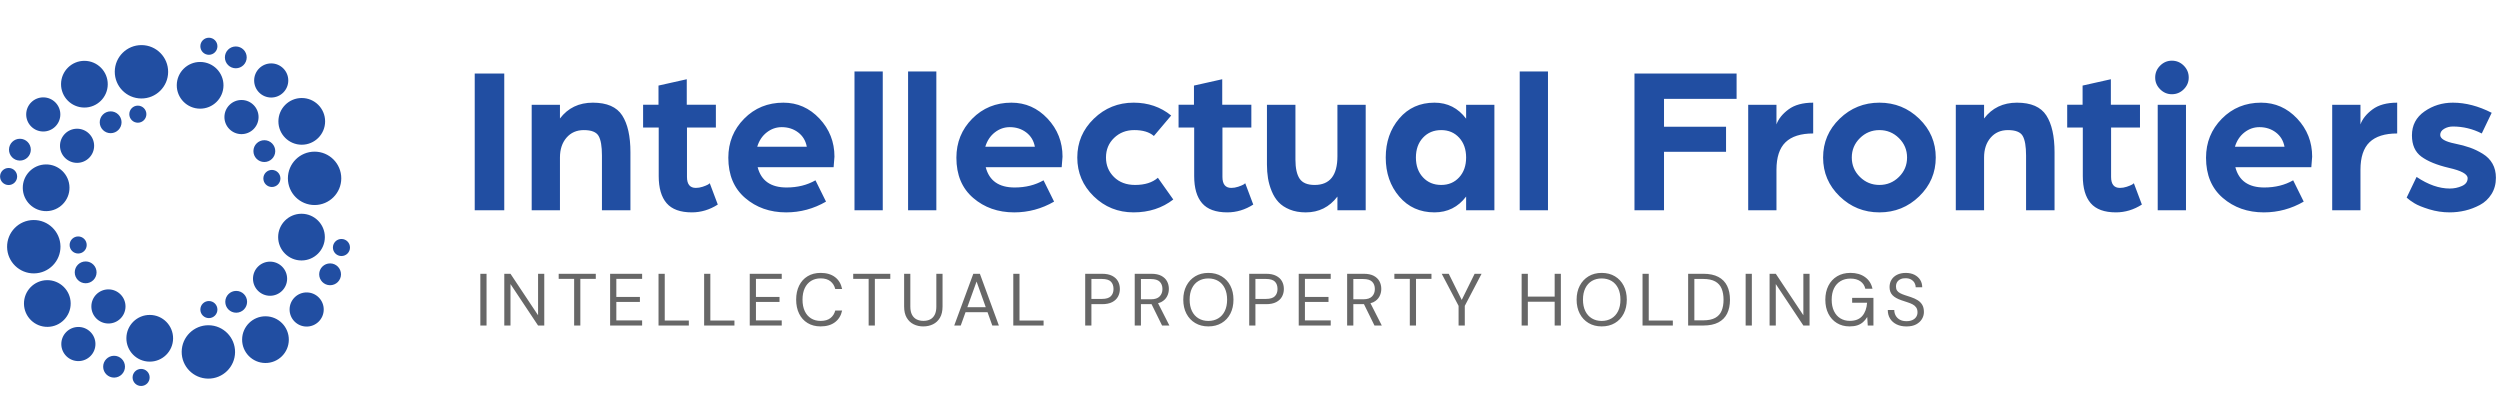
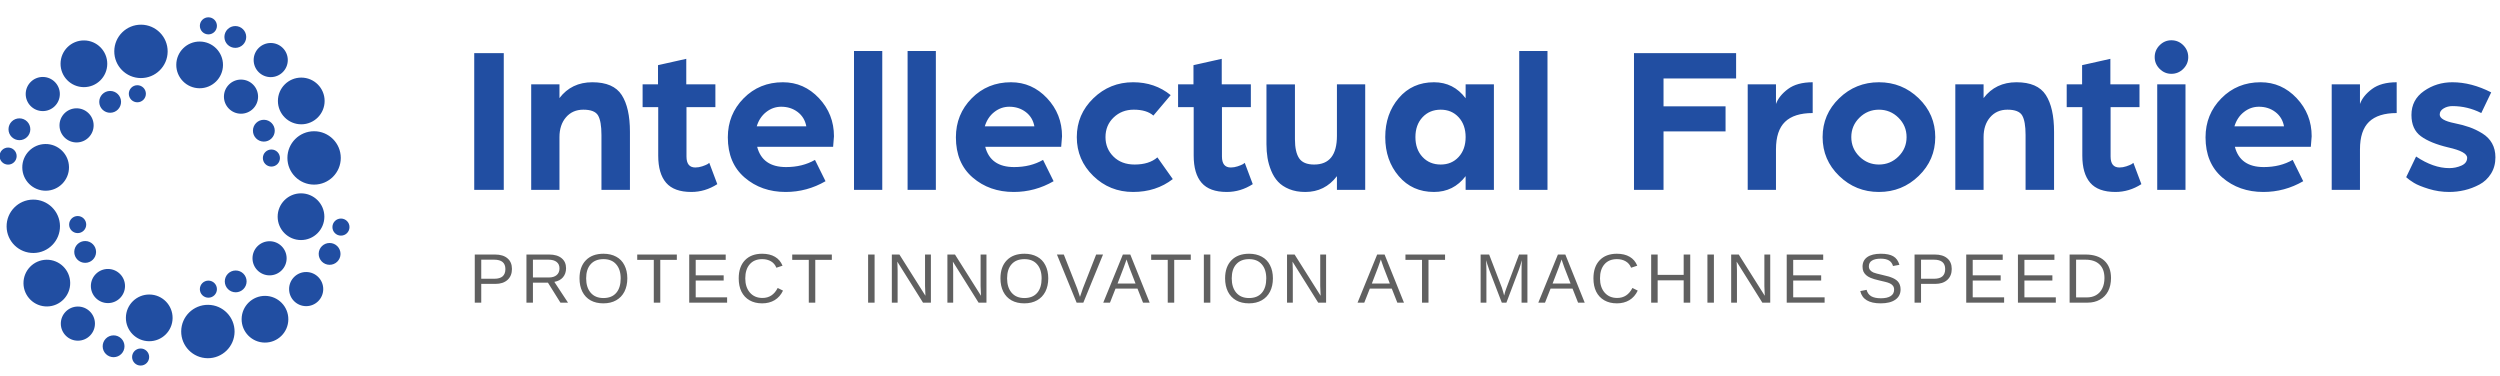
- <svg xmlns="http://www.w3.org/2000/svg" xmlns:ns1="https://boxy-svg.com" viewBox="0 205.217 500 82.34" width="500px" height="82.34px">
-   <defs>
-     <ns1:export>
-       <ns1:file format="svg" excluded="true" />
-       <ns1:file format="svg" path="Untitled 2.svg" />
-     </ns1:export>
-   </defs>
-   <g id="IF_Logo" transform="matrix(1.231811, 0, 0, 1.231811, -164.2792, -107.3658)" style="">
-     <path id="tagline" fill="#676767" d="M 211.353 306.611 L 212.361 306.611 L 212.361 298.211 L 211.353 298.211 L 211.353 306.611 Z M 220.725 304.943 L 216.249 298.211 L 215.241 298.211 L 215.241 306.611 L 216.249 306.611 L 216.249 299.879 L 220.725 306.611 L 221.733 306.611 L 221.733 298.211 L 220.725 298.211 L 220.725 304.943 Z M 224.074 299.039 L 226.582 299.039 L 226.582 306.611 L 227.59 306.611 L 227.59 299.039 L 230.098 299.039 L 230.098 298.211 L 224.074 298.211 L 224.074 299.039 Z M 232.425 306.611 L 237.621 306.611 L 237.621 305.783 L 233.433 305.783 L 233.433 302.783 L 237.261 302.783 L 237.261 301.967 L 233.433 301.967 L 233.433 299.039 L 237.621 299.039 L 237.621 298.211 L 232.425 298.211 L 232.425 306.611 Z M 241.293 298.211 L 240.285 298.211 L 240.285 306.611 L 245.205 306.611 L 245.205 305.806 L 241.293 305.806 L 241.293 298.211 Z M 248.697 298.211 L 247.689 298.211 L 247.689 306.611 L 252.609 306.611 L 252.609 305.806 L 248.697 305.806 L 248.697 298.211 Z M 255.094 306.611 L 260.289 306.611 L 260.289 305.783 L 256.101 305.783 L 256.101 302.783 L 259.929 302.783 L 259.929 301.967 L 256.101 301.967 L 256.101 299.039 L 260.289 299.039 L 260.289 298.211 L 255.094 298.211 L 255.094 306.611 Z M 265.047 299.369 C 265.492 299.094 266.01 298.955 266.602 298.955 C 267.274 298.955 267.805 299.113 268.198 299.43 C 268.591 299.747 268.85 300.164 268.977 300.684 L 270.094 300.684 C 269.926 299.852 269.541 299.207 268.942 298.752 C 268.342 298.295 267.561 298.067 266.602 298.067 C 265.786 298.067 265.079 298.25 264.483 298.613 C 263.887 298.977 263.43 299.485 263.11 300.136 C 262.79 300.788 262.63 301.546 262.63 302.41 C 262.63 303.274 262.79 304.032 263.11 304.684 C 263.43 305.336 263.887 305.844 264.483 306.207 C 265.079 306.571 265.786 306.754 266.602 306.754 C 267.561 306.754 268.342 306.525 268.942 306.069 C 269.542 305.613 269.926 304.981 270.094 304.173 L 268.977 304.173 C 268.85 304.685 268.59 305.095 268.198 305.402 C 267.806 305.709 267.274 305.864 266.602 305.864 C 266.01 305.864 265.493 305.726 265.047 305.45 C 264.604 305.175 264.262 304.778 264.022 304.262 C 263.782 303.746 263.663 303.127 263.663 302.408 C 263.663 301.689 263.782 301.07 264.022 300.554 C 264.262 300.041 264.603 299.645 265.047 299.369 Z M 271.892 299.039 L 274.4 299.039 L 274.4 306.611 L 275.408 306.611 L 275.408 299.039 L 277.916 299.039 L 277.916 298.211 L 271.893 298.211 L 271.893 299.039 L 271.892 299.039 Z M 285.392 303.527 C 285.392 304.071 285.304 304.515 285.128 304.859 C 284.952 305.203 284.708 305.455 284.396 305.615 C 284.085 305.775 283.716 305.855 283.292 305.855 C 282.876 305.855 282.509 305.775 282.188 305.615 C 281.867 305.455 281.618 305.203 281.438 304.859 C 281.258 304.515 281.168 304.071 281.168 303.527 L 281.168 298.211 L 280.16 298.211 L 280.16 303.516 C 280.16 304.26 280.299 304.87 280.58 305.346 C 280.859 305.822 281.232 306.176 281.701 306.408 C 282.17 306.64 282.691 306.757 283.267 306.757 C 283.851 306.757 284.378 306.64 284.851 306.408 C 285.322 306.177 285.699 305.822 285.978 305.346 C 286.259 304.869 286.398 304.26 286.398 303.516 L 286.398 298.211 L 285.39 298.211 L 285.39 303.527 L 285.392 303.527 Z M 291.392 298.211 L 288.296 306.611 L 289.353 306.611 L 290.13 304.451 L 293.703 304.451 L 294.476 306.611 L 295.544 306.611 L 292.46 298.211 L 291.392 298.211 Z M 290.424 303.634 L 291.922 299.47 L 293.412 303.634 L 290.424 303.634 Z M 298.892 298.211 L 297.884 298.211 L 297.884 306.611 L 302.804 306.611 L 302.804 305.806 L 298.892 305.806 L 298.892 298.211 Z M 313.935 298.541 C 313.505 298.321 312.964 298.211 312.308 298.211 L 309.56 298.211 L 309.56 306.611 L 310.568 306.611 L 310.568 303.143 L 312.308 303.143 C 312.972 303.143 313.515 303.033 313.941 302.813 C 314.365 302.593 314.677 302.296 314.882 301.925 C 315.085 301.552 315.189 301.138 315.189 300.683 C 315.189 300.21 315.085 299.79 314.882 299.423 C 314.678 299.055 314.363 298.761 313.935 298.541 Z M 313.724 301.853 C 313.437 302.145 312.956 302.291 312.285 302.291 L 310.568 302.291 L 310.568 299.051 L 312.285 299.051 C 312.957 299.051 313.437 299.194 313.724 299.478 C 314.011 299.762 314.156 300.165 314.156 300.684 C 314.156 301.172 314.012 301.561 313.724 301.853 Z M 321.896 302.806 C 322.32 302.583 322.634 302.283 322.837 301.907 C 323.042 301.531 323.144 301.119 323.144 300.672 C 323.144 300.207 323.044 299.791 322.843 299.424 C 322.644 299.056 322.335 298.762 321.919 298.541 C 321.503 298.321 320.968 298.211 320.312 298.211 L 317.601 298.211 L 317.601 306.611 L 318.609 306.611 L 318.609 303.143 L 320.265 303.143 C 320.289 303.143 320.307 303.137 320.331 303.137 L 322.041 306.611 L 323.229 306.611 L 321.386 302.984 C 321.564 302.933 321.747 302.885 321.896 302.806 Z M 320.24 302.351 L 318.609 302.351 L 318.609 299.063 L 320.228 299.063 C 320.892 299.063 321.371 299.209 321.662 299.501 C 321.955 299.792 322.101 300.187 322.101 300.683 C 322.101 301.171 321.951 301.571 321.65 301.882 C 321.351 302.195 320.881 302.351 320.24 302.351 Z M 331.707 298.619 C 331.094 298.252 330.377 298.067 329.553 298.067 C 328.744 298.067 328.035 298.252 327.422 298.619 C 326.811 298.987 326.334 299.498 325.994 300.149 C 325.654 300.8 325.484 301.554 325.484 302.411 C 325.484 303.275 325.654 304.033 325.994 304.685 C 326.334 305.337 326.81 305.845 327.422 306.208 C 328.035 306.572 328.744 306.755 329.553 306.755 C 330.377 306.755 331.094 306.572 331.707 306.208 C 332.318 305.845 332.793 305.337 333.129 304.685 C 333.465 304.033 333.633 303.275 333.633 302.411 C 333.633 301.555 333.465 300.801 333.129 300.149 C 332.793 299.497 332.318 298.987 331.707 298.619 Z M 332.222 304.265 C 331.97 304.781 331.615 305.177 331.154 305.453 C 330.695 305.729 330.16 305.867 329.552 305.867 C 328.952 305.867 328.421 305.729 327.962 305.453 C 327.501 305.178 327.146 304.781 326.894 304.265 C 326.642 303.749 326.517 303.13 326.517 302.411 C 326.517 301.692 326.642 301.073 326.894 300.557 C 327.146 300.041 327.501 299.648 327.962 299.375 C 328.421 299.104 328.952 298.967 329.552 298.967 C 330.159 298.967 330.695 299.104 331.154 299.375 C 331.615 299.647 331.97 300.041 332.222 300.557 C 332.474 301.074 332.601 301.692 332.601 302.411 C 332.601 303.13 332.474 303.75 332.222 304.265 Z M 340.562 298.541 C 340.134 298.321 339.591 298.211 338.937 298.211 L 336.189 298.211 L 336.189 306.611 L 337.197 306.611 L 337.197 303.143 L 338.937 303.143 C 339.599 303.143 340.144 303.033 340.568 302.813 C 340.992 302.593 341.306 302.296 341.509 301.925 C 341.714 301.552 341.816 301.138 341.816 300.683 C 341.816 300.21 341.714 299.79 341.509 299.423 C 341.306 299.055 340.99 298.761 340.562 298.541 Z M 340.353 301.853 C 340.064 302.145 339.583 302.291 338.912 302.291 L 337.197 302.291 L 337.197 299.051 L 338.912 299.051 C 339.584 299.051 340.064 299.194 340.353 299.478 C 340.64 299.762 340.785 300.165 340.785 300.684 C 340.785 301.172 340.64 301.561 340.353 301.853 Z M 344.228 306.611 L 349.423 306.611 L 349.423 305.783 L 345.235 305.783 L 345.235 302.783 L 349.063 302.783 L 349.063 301.967 L 345.235 301.967 L 345.235 299.039 L 349.423 299.039 L 349.423 298.211 L 344.228 298.211 L 344.228 306.611 Z M 356.385 302.806 C 356.809 302.583 357.121 302.283 357.326 301.907 C 357.529 301.531 357.633 301.119 357.633 300.672 C 357.633 300.207 357.531 299.791 357.332 299.424 C 357.133 299.056 356.824 298.762 356.408 298.541 C 355.992 298.321 355.455 298.211 354.801 298.211 L 352.088 298.211 L 352.088 306.611 L 353.096 306.611 L 353.096 303.143 L 354.752 303.143 C 354.776 303.143 354.794 303.137 354.818 303.137 L 356.527 306.611 L 357.716 306.611 L 355.873 302.984 C 356.053 302.932 356.235 302.885 356.385 302.806 Z M 354.728 302.351 L 353.095 302.351 L 353.095 299.063 L 354.716 299.063 C 355.38 299.063 355.857 299.209 356.15 299.501 C 356.441 299.792 356.588 300.187 356.588 300.683 C 356.588 301.171 356.438 301.571 356.139 301.882 C 355.838 302.195 355.367 302.351 354.728 302.351 Z M 359.756 299.039 L 362.264 299.039 L 362.264 306.611 L 363.272 306.611 L 363.272 299.039 L 365.78 299.039 L 365.78 298.211 L 359.757 298.211 L 359.757 299.039 L 359.756 299.039 Z M 370.693 302.456 L 368.588 298.211 L 367.447 298.211 L 370.183 303.42 L 370.183 306.611 L 371.191 306.611 L 371.191 303.42 L 373.916 298.211 L 372.787 298.211 L 370.693 302.456 Z M 385.783 301.92 L 381.428 301.92 L 381.428 298.211 L 380.42 298.211 L 380.42 306.611 L 381.428 306.611 L 381.428 302.748 L 385.783 302.748 L 385.783 306.611 L 386.791 306.611 L 386.791 298.211 L 385.783 298.211 L 385.783 301.92 Z M 395.568 298.619 C 394.957 298.252 394.238 298.067 393.414 298.067 C 392.607 298.067 391.896 298.252 391.285 298.619 C 390.674 298.987 390.197 299.498 389.857 300.149 C 389.517 300.8 389.347 301.554 389.347 302.411 C 389.347 303.275 389.517 304.033 389.857 304.685 C 390.197 305.337 390.673 305.845 391.285 306.208 C 391.896 306.572 392.607 306.755 393.414 306.755 C 394.238 306.755 394.957 306.572 395.568 306.208 C 396.181 305.845 396.654 305.337 396.99 304.685 C 397.326 304.033 397.494 303.275 397.494 302.411 C 397.494 301.555 397.326 300.801 396.99 300.149 C 396.654 299.497 396.181 298.987 395.568 298.619 Z M 396.086 304.265 C 395.832 304.781 395.477 305.177 395.018 305.453 C 394.557 305.729 394.024 305.867 393.414 305.867 C 392.814 305.867 392.285 305.729 391.824 305.453 C 391.365 305.178 391.01 304.781 390.758 304.265 C 390.506 303.749 390.379 303.13 390.379 302.411 C 390.379 301.692 390.506 301.073 390.758 300.557 C 391.01 300.041 391.365 299.648 391.824 299.375 C 392.285 299.104 392.814 298.967 393.414 298.967 C 394.023 298.967 394.557 299.104 395.018 299.375 C 395.477 299.647 395.832 300.041 396.086 300.557 C 396.338 301.074 396.463 301.692 396.463 302.411 C 396.463 303.13 396.338 303.75 396.086 304.265 Z M 401.058 298.211 L 400.05 298.211 L 400.05 306.611 L 404.97 306.611 L 404.97 305.806 L 401.058 305.806 L 401.058 298.211 Z M 412.363 298.72 C 411.722 298.38 410.912 298.21 409.927 298.21 L 407.454 298.21 L 407.454 306.611 L 409.927 306.611 C 410.911 306.611 411.722 306.443 412.363 306.107 C 413.004 305.771 413.476 305.291 413.785 304.668 C 414.094 304.043 414.248 303.299 414.248 302.436 C 414.248 301.555 414.094 300.801 413.785 300.174 C 413.476 299.545 413.004 299.061 412.363 298.72 Z M 412.89 304.216 C 412.683 304.716 412.337 305.101 411.853 305.368 C 411.369 305.637 410.718 305.77 409.902 305.77 L 408.463 305.77 L 408.463 299.049 L 409.902 299.049 C 410.718 299.049 411.369 299.186 411.853 299.457 C 412.337 299.729 412.683 300.117 412.89 300.621 C 413.099 301.125 413.203 301.729 413.203 302.434 C 413.203 303.123 413.099 303.716 412.89 304.216 Z M 416.791 306.611 L 417.799 306.611 L 417.799 298.211 L 416.791 298.211 L 416.791 306.611 Z M 426.162 304.943 L 421.687 298.211 L 420.679 298.211 L 420.679 306.611 L 421.687 306.611 L 421.687 299.879 L 426.162 306.611 L 427.17 306.611 L 427.17 298.211 L 426.162 298.211 L 426.162 304.943 Z M 434.082 302.916 L 436.508 302.916 C 436.444 303.819 436.184 304.535 435.727 305.063 C 435.272 305.591 434.596 305.855 433.7 305.855 C 433.124 305.855 432.614 305.718 432.169 305.447 C 431.726 305.176 431.38 304.781 431.132 304.265 C 430.884 303.749 430.761 303.134 430.761 302.423 C 430.761 301.71 430.884 301.099 431.132 300.587 C 431.38 300.075 431.734 299.681 432.195 299.404 C 432.654 299.128 433.193 298.99 433.808 298.99 C 434.472 298.99 435.013 299.138 435.429 299.434 C 435.843 299.73 436.109 300.129 436.22 300.633 L 437.384 300.633 C 437.208 299.825 436.804 299.195 436.171 298.743 C 435.54 298.291 434.751 298.065 433.808 298.065 C 432.976 298.065 432.253 298.25 431.642 298.617 C 431.031 298.985 430.558 299.498 430.226 300.153 C 429.894 300.809 429.728 301.565 429.728 302.422 C 429.728 303.285 429.892 304.041 430.22 304.69 C 430.548 305.339 431.007 305.844 431.601 306.208 C 432.193 306.572 432.88 306.755 433.664 306.755 C 434.152 306.755 434.572 306.696 434.926 306.581 C 435.278 306.464 435.582 306.292 435.844 306.064 C 436.104 305.836 436.332 305.558 436.533 305.23 L 436.617 306.61 L 437.541 306.61 L 437.541 302.122 L 434.084 302.122 L 434.084 302.916 L 434.082 302.916 Z M 445.465 303.252 C 445.285 302.947 445.037 302.697 444.721 302.502 C 444.405 302.305 444.043 302.14 443.635 302.004 C 443.276 301.883 442.947 301.775 442.651 301.68 C 442.356 301.584 442.096 301.478 441.878 301.362 C 441.657 301.247 441.489 301.104 441.374 300.936 C 441.257 300.768 441.2 300.547 441.2 300.276 C 441.2 299.988 441.266 299.744 441.397 299.544 C 441.53 299.345 441.713 299.19 441.95 299.083 C 442.184 298.974 442.456 298.925 442.759 298.933 C 443.128 298.933 443.433 299.007 443.677 299.155 C 443.921 299.303 444.105 299.489 444.224 299.713 C 444.343 299.938 444.404 300.166 444.404 300.398 L 445.461 300.398 C 445.461 299.942 445.348 299.54 445.125 299.192 C 444.9 298.844 444.59 298.57 444.195 298.37 C 443.799 298.171 443.332 298.07 442.797 298.07 C 442.252 298.07 441.783 298.169 441.387 298.364 C 440.991 298.56 440.686 298.831 440.475 299.175 C 440.262 299.519 440.157 299.919 440.157 300.374 C 440.157 300.91 440.313 301.345 440.626 301.677 C 440.939 302.009 441.425 302.286 442.089 302.511 C 442.433 302.63 442.763 302.74 443.079 302.841 C 443.395 302.941 443.673 303.054 443.913 303.183 C 444.153 303.311 444.343 303.476 444.483 303.681 C 444.624 303.884 444.694 304.151 444.694 304.478 C 444.694 304.751 444.624 304.995 444.483 305.21 C 444.342 305.427 444.139 305.597 443.872 305.72 C 443.602 305.845 443.282 305.907 442.905 305.907 C 442.473 305.907 442.112 305.825 441.819 305.661 C 441.528 305.498 441.305 305.277 441.153 305.002 C 441.001 304.725 440.924 304.424 440.924 304.096 L 439.869 304.096 C 439.869 304.623 439.992 305.088 440.24 305.488 C 440.488 305.888 440.84 306.2 441.297 306.425 C 441.752 306.648 442.289 306.761 442.904 306.761 C 443.537 306.761 444.06 306.648 444.476 306.425 C 444.892 306.2 445.206 305.91 445.417 305.554 C 445.63 305.199 445.735 304.821 445.735 304.421 C 445.734 303.943 445.644 303.555 445.465 303.252 Z" style="stroke-width: 1;" />
+ <svg xmlns="http://www.w3.org/2000/svg" viewBox="0 178.681 500 75.099">
+   <g id="IF_Logo" transform="matrix(1.231811, 0, 0, 1.231811, -164.3774, -137.9844)" style="">
    <path id="Title" fill="#214EA2" d="M 210.441 287.898 L 215.237 287.898 L 215.237 265.7 L 210.441 265.7 L 210.441 287.898 Z M 229.624 270.428 C 227.363 270.428 225.582 271.284 224.28 272.997 L 224.28 270.77 L 219.69 270.77 L 219.69 287.898 L 224.28 287.898 L 224.28 279.334 C 224.28 278.01 224.634 276.936 225.342 276.114 C 226.05 275.292 226.986 274.881 228.151 274.881 C 229.384 274.881 230.183 275.195 230.549 275.823 C 230.914 276.451 231.097 277.508 231.097 278.992 L 231.097 287.898 L 235.722 287.898 L 235.722 278.478 C 235.722 275.874 235.277 273.882 234.386 272.5 C 233.495 271.119 231.908 270.428 229.624 270.428 Z M 248.328 283.719 C 248.123 283.834 247.831 283.953 247.455 284.079 C 247.078 284.204 246.706 284.267 246.341 284.267 C 245.382 284.267 244.903 283.673 244.903 282.485 L 244.903 274.469 L 249.596 274.469 L 249.596 270.769 L 244.869 270.769 L 244.869 266.624 L 240.279 267.652 L 240.279 270.769 L 237.779 270.769 L 237.779 274.469 L 240.314 274.469 L 240.314 282.348 C 240.314 284.289 240.742 285.756 241.599 286.75 C 242.455 287.743 243.82 288.24 245.693 288.24 C 247.177 288.24 248.582 287.818 249.906 286.972 L 248.604 283.512 L 248.328 283.719 Z M 260.557 270.428 C 258.022 270.428 255.898 271.296 254.185 273.031 C 252.472 274.767 251.616 276.88 251.616 279.368 C 251.616 282.155 252.524 284.33 254.34 285.894 C 256.155 287.458 258.376 288.241 261.003 288.241 C 263.31 288.241 265.467 287.658 267.478 286.494 L 265.765 283.034 C 264.417 283.81 262.853 284.199 261.072 284.199 C 258.514 284.199 256.95 283.103 256.379 280.91 L 268.711 280.91 L 268.848 279.197 C 268.848 276.8 268.037 274.739 266.416 273.014 C 264.793 271.29 262.84 270.428 260.557 270.428 Z M 256.309 277.587 C 256.605 276.606 257.119 275.829 257.851 275.258 C 258.581 274.687 259.393 274.402 260.283 274.402 C 261.31 274.402 262.201 274.688 262.955 275.258 C 263.709 275.828 264.176 276.606 264.359 277.587 L 256.309 277.587 Z M 272.101 287.898 L 276.691 287.898 L 276.691 265.358 L 272.101 265.358 L 272.101 287.898 Z M 280.802 287.898 L 285.392 287.898 L 285.392 265.358 L 280.802 265.358 L 280.802 287.898 Z M 297.587 270.428 C 295.052 270.428 292.928 271.296 291.215 273.031 C 289.502 274.767 288.646 276.88 288.646 279.368 C 288.646 282.155 289.554 284.33 291.37 285.894 C 293.185 287.458 295.406 288.241 298.033 288.241 C 300.34 288.241 302.497 287.658 304.508 286.494 L 302.795 283.034 C 301.447 283.81 299.883 284.199 298.102 284.199 C 295.544 284.199 293.98 283.103 293.409 280.91 L 305.741 280.91 L 305.878 279.197 C 305.878 276.8 305.067 274.739 303.446 273.014 C 301.823 271.29 299.87 270.428 297.587 270.428 Z M 293.339 277.587 C 293.635 276.606 294.149 275.829 294.881 275.258 C 295.611 274.687 296.423 274.402 297.313 274.402 C 298.34 274.402 299.231 274.688 299.985 275.258 C 300.739 275.828 301.206 276.606 301.389 277.587 L 293.339 277.587 Z M 317.661 283.787 C 316.245 283.787 315.103 283.359 314.236 282.502 C 313.368 281.646 312.934 280.59 312.934 279.334 C 312.934 278.055 313.373 276.993 314.253 276.148 C 315.132 275.303 316.223 274.88 317.524 274.88 C 318.917 274.88 319.979 275.2 320.71 275.839 L 323.519 272.516 C 321.806 271.123 319.773 270.427 317.421 270.427 C 314.909 270.427 312.756 271.295 310.964 273.03 C 309.171 274.766 308.275 276.867 308.275 279.333 C 308.275 281.799 309.166 283.901 310.947 285.636 C 312.728 287.372 314.886 288.24 317.421 288.24 C 319.91 288.24 322.057 287.543 323.861 286.15 L 321.361 282.622 C 320.47 283.4 319.236 283.787 317.661 283.787 Z M 335.268 283.719 C 335.063 283.834 334.771 283.953 334.395 284.079 C 334.018 284.204 333.646 284.267 333.281 284.267 C 332.322 284.267 331.843 283.673 331.843 282.485 L 331.843 274.469 L 336.536 274.469 L 336.536 270.769 L 331.809 270.769 L 331.809 266.624 L 327.219 267.652 L 327.219 270.769 L 324.719 270.769 L 324.719 274.469 L 327.254 274.469 L 327.254 282.348 C 327.254 284.289 327.682 285.756 328.539 286.75 C 329.395 287.743 330.76 288.24 332.633 288.24 C 334.117 288.24 335.522 287.818 336.846 286.972 L 335.544 283.512 L 335.268 283.719 Z M 350.511 279.129 C 350.511 282.235 349.279 283.788 346.812 283.788 C 345.647 283.788 344.836 283.452 344.379 282.778 C 343.922 282.105 343.694 281.071 343.694 279.678 L 343.694 270.771 L 339.069 270.771 L 339.069 280.465 C 339.069 281.265 339.126 282.012 339.241 282.709 C 339.355 283.406 339.554 284.103 339.841 284.799 C 340.126 285.496 340.497 286.09 340.954 286.58 C 341.41 287.071 342.016 287.471 342.769 287.779 C 343.523 288.088 344.39 288.242 345.373 288.242 C 347.497 288.242 349.209 287.386 350.511 285.673 L 350.511 287.9 L 355.102 287.9 L 355.102 270.77 L 350.511 270.77 L 350.511 279.129 Z M 371.407 273.031 C 370.105 271.296 368.393 270.428 366.269 270.428 C 363.916 270.428 362.009 271.284 360.548 272.997 C 359.086 274.71 358.356 276.823 358.356 279.334 C 358.356 281.847 359.086 283.959 360.548 285.671 C 362.009 287.384 363.916 288.24 366.269 288.24 C 368.393 288.24 370.105 287.384 371.407 285.671 L 371.407 287.898 L 375.998 287.898 L 375.998 270.77 L 371.407 270.77 L 371.407 273.031 Z M 370.277 282.554 C 369.523 283.376 368.552 283.787 367.365 283.787 C 366.154 283.787 365.167 283.376 364.402 282.554 C 363.636 281.732 363.255 280.658 363.255 279.334 C 363.255 278.01 363.637 276.936 364.402 276.114 C 365.167 275.292 366.154 274.881 367.365 274.881 C 368.553 274.881 369.523 275.292 370.277 276.114 C 371.031 276.936 371.407 278.01 371.407 279.334 C 371.407 280.659 371.031 281.732 370.277 282.554 Z M 380.108 287.898 L 384.698 287.898 L 384.698 265.358 L 380.108 265.358 L 380.108 287.898 Z M 398.742 287.898 L 403.538 287.898 L 403.538 278.409 L 413.609 278.409 L 413.609 274.332 L 403.538 274.332 L 403.538 269.811 L 415.322 269.811 L 415.322 265.7 L 398.742 265.7 L 398.742 287.898 Z M 421.796 273.956 L 421.796 270.77 L 417.206 270.77 L 417.206 287.898 L 421.796 287.898 L 421.796 281.321 C 421.796 279.289 422.287 277.799 423.269 276.851 C 424.251 275.904 425.748 275.429 427.757 275.429 L 427.757 270.428 C 426.067 270.428 424.731 270.793 423.749 271.524 C 422.767 272.255 422.116 273.066 421.796 273.956 Z M 438.513 270.428 C 436 270.428 433.848 271.296 432.055 273.031 C 430.262 274.767 429.367 276.868 429.367 279.334 C 429.367 281.8 430.263 283.902 432.055 285.637 C 433.848 287.373 436 288.241 438.513 288.241 C 441.025 288.241 443.177 287.373 444.97 285.637 C 446.762 283.902 447.658 281.8 447.658 279.334 C 447.658 276.868 446.762 274.767 444.97 273.031 C 443.177 271.296 441.025 270.428 438.513 270.428 Z M 441.681 282.485 C 440.802 283.353 439.745 283.787 438.513 283.787 C 437.28 283.787 436.223 283.353 435.344 282.485 C 434.464 281.617 434.025 280.567 434.025 279.334 C 434.025 278.101 434.464 277.051 435.344 276.183 C 436.223 275.315 437.28 274.881 438.513 274.881 C 439.745 274.881 440.802 275.315 441.681 276.183 C 442.56 277.051 443 278.101 443 279.334 C 443 280.567 442.56 281.618 441.681 282.485 Z M 460.847 270.428 C 458.586 270.428 456.805 271.284 455.503 272.997 L 455.503 270.77 L 450.913 270.77 L 450.913 287.898 L 455.503 287.898 L 455.503 279.334 C 455.503 278.01 455.857 276.936 456.566 276.114 C 457.273 275.292 458.21 274.881 459.375 274.881 C 460.608 274.881 461.407 275.195 461.772 275.823 C 462.137 276.451 462.321 277.508 462.321 278.992 L 462.321 287.898 L 466.945 287.898 L 466.945 278.478 C 466.945 275.874 466.5 273.882 465.609 272.5 C 464.718 271.119 463.13 270.428 460.847 270.428 Z M 479.55 283.719 C 479.344 283.834 479.053 283.953 478.676 284.079 C 478.299 284.205 477.928 284.267 477.563 284.267 C 476.604 284.267 476.125 283.673 476.125 282.485 L 476.125 274.469 L 480.818 274.469 L 480.818 270.769 L 476.09 270.769 L 476.09 266.624 L 471.499 267.652 L 471.499 270.769 L 468.999 270.769 L 468.999 274.469 L 471.534 274.469 L 471.534 282.348 C 471.534 284.289 471.962 285.756 472.818 286.75 C 473.674 287.743 475.039 288.24 476.912 288.24 C 478.396 288.24 479.801 287.818 481.125 286.972 L 479.823 283.512 L 479.55 283.719 Z M 485.991 263.611 C 485.26 263.611 484.626 263.88 484.09 264.416 C 483.553 264.953 483.285 265.598 483.285 266.352 C 483.285 267.083 483.553 267.717 484.09 268.253 C 484.626 268.79 485.26 269.058 485.991 269.058 C 486.745 269.058 487.389 268.79 487.927 268.253 C 488.463 267.716 488.732 267.083 488.732 266.352 C 488.732 265.599 488.463 264.954 487.927 264.416 C 487.389 263.88 486.745 263.611 485.991 263.611 Z M 483.696 287.898 L 488.286 287.898 L 488.286 270.77 L 483.696 270.77 L 483.696 287.898 Z M 500.48 270.428 C 497.945 270.428 495.821 271.296 494.109 273.031 C 492.396 274.767 491.54 276.88 491.54 279.368 C 491.54 282.155 492.447 284.33 494.263 285.894 C 496.079 287.458 498.3 288.241 500.926 288.241 C 503.233 288.241 505.391 287.658 507.401 286.494 L 505.688 283.034 C 504.34 283.81 502.776 284.199 500.995 284.199 C 498.437 284.199 496.873 283.103 496.303 280.91 L 508.635 280.91 L 508.772 279.197 C 508.772 276.8 507.961 274.739 506.339 273.014 C 504.716 271.29 502.763 270.428 500.48 270.428 Z M 496.232 277.587 C 496.529 276.606 497.043 275.829 497.774 275.258 C 498.504 274.687 499.315 274.402 500.206 274.402 C 501.234 274.402 502.125 274.688 502.878 275.258 C 503.632 275.829 504.1 276.606 504.283 277.587 L 496.232 277.587 Z M 516.615 273.956 L 516.615 270.77 L 512.025 270.77 L 512.025 287.898 L 516.615 287.898 L 516.615 281.321 C 516.615 279.289 517.106 277.799 518.088 276.851 C 519.07 275.904 520.567 275.429 522.576 275.429 L 522.576 270.428 C 520.886 270.428 519.55 270.793 518.568 271.524 C 517.586 272.255 516.934 273.066 516.615 273.956 Z M 538.058 280.345 C 537.693 279.694 537.167 279.157 536.483 278.735 C 535.797 278.313 535.101 277.976 534.393 277.725 C 533.685 277.474 532.874 277.257 531.961 277.074 C 530.361 276.754 529.563 276.286 529.563 275.669 C 529.563 275.258 529.774 274.927 530.197 274.676 C 530.619 274.425 531.093 274.299 531.619 274.299 C 533.264 274.299 534.827 274.676 536.311 275.429 L 537.921 272.072 C 535.775 270.976 533.673 270.428 531.618 270.428 C 529.905 270.428 528.369 270.902 527.011 271.849 C 525.652 272.797 524.973 274.093 524.973 275.737 C 524.973 277.29 525.487 278.443 526.514 279.196 C 527.542 279.95 529.026 280.555 530.967 281.012 C 532.999 281.469 534.016 282.028 534.016 282.69 C 534.016 283.261 533.708 283.684 533.091 283.958 C 532.475 284.232 531.812 284.369 531.105 284.369 C 529.392 284.369 527.599 283.741 525.726 282.485 L 524.117 285.842 C 524.436 286.139 524.858 286.447 525.385 286.767 C 525.909 287.087 526.709 287.413 527.782 287.743 C 528.855 288.074 529.963 288.24 531.105 288.24 C 531.949 288.24 532.783 288.142 533.605 287.948 C 534.427 287.754 535.226 287.451 536.003 287.04 C 536.778 286.629 537.407 286.041 537.887 285.276 C 538.366 284.511 538.607 283.627 538.607 282.621 C 538.607 281.755 538.423 280.996 538.058 280.345 Z" style="stroke-width: 1;" />
    <path id="IF_Symbol" fill="#214EA2" d="M 180.108 282.714 C 180.108 285.108 182.048 287.048 184.441 287.048 C 186.834 287.048 188.774 285.108 188.774 282.714 C 188.774 280.32 186.834 278.381 184.441 278.381 C 182.048 278.381 180.108 280.32 180.108 282.714 Z M 178.566 273.464 C 178.566 275.558 180.263 277.256 182.358 277.256 C 184.453 277.256 186.15 275.558 186.15 273.464 C 186.15 271.37 184.452 269.672 182.358 269.672 C 180.264 269.672 178.566 271.369 178.566 273.464 Z M 177.211 301.782 C 178.742 301.782 179.982 300.541 179.982 299.011 C 179.982 297.481 178.742 296.239 177.211 296.239 C 175.68 296.239 174.44 297.48 174.44 299.01 C 174.44 300.54 175.68 301.782 177.211 301.782 Z M 186.108 292.256 C 186.108 290.161 184.41 288.464 182.316 288.464 C 180.222 288.464 178.524 290.161 178.524 292.256 C 178.524 294.35 180.221 296.048 182.316 296.048 C 184.411 296.048 186.108 294.35 186.108 292.256 Z M 173.483 302.761 C 173.483 301.783 172.691 300.99 171.712 300.99 C 170.733 300.99 169.941 301.784 169.941 302.761 C 169.941 303.738 170.733 304.532 171.712 304.532 C 172.69 304.532 173.483 303.738 173.483 302.761 Z M 167.279 302.634 C 166.513 302.634 165.893 303.255 165.893 304.021 C 165.893 304.787 166.514 305.408 167.279 305.408 C 168.045 305.408 168.665 304.787 168.665 304.021 C 168.665 303.255 168.045 302.634 167.279 302.634 Z M 177.399 269.595 C 178.93 269.595 180.17 268.354 180.17 266.824 C 180.17 265.294 178.929 264.053 177.399 264.053 C 175.869 264.053 174.628 265.294 174.628 266.824 C 174.628 268.354 175.868 269.595 177.399 269.595 Z M 171.649 264.845 C 172.628 264.845 173.42 264.051 173.42 263.074 C 173.42 262.097 172.628 261.303 171.649 261.303 C 170.67 261.303 169.878 262.097 169.878 263.074 C 169.878 264.051 170.67 264.845 171.649 264.845 Z M 167.279 262.657 C 168.045 262.657 168.665 262.036 168.665 261.27 C 168.665 260.504 168.045 259.883 167.279 259.883 C 166.513 259.883 165.893 260.504 165.893 261.27 C 165.893 262.036 166.514 262.657 167.279 262.657 Z M 156.299 269.748 C 158.692 269.766 160.647 267.84 160.664 265.447 C 160.682 263.054 158.756 261.099 156.363 261.081 C 153.969 261.063 152.015 262.988 151.998 265.382 C 151.98 267.776 153.905 269.73 156.299 269.748 Z M 147.038 271.221 C 149.132 271.237 150.843 269.552 150.859 267.457 C 150.874 265.363 149.189 263.653 147.095 263.637 C 145 263.621 143.29 265.306 143.275 267.401 C 143.259 269.495 144.943 271.205 147.038 271.221 Z M 172.553 275.536 C 174.083 275.547 175.334 274.317 175.345 272.786 C 175.356 271.255 174.125 270.006 172.594 269.994 C 171.064 269.982 169.814 271.214 169.802 272.744 C 169.791 274.276 171.024 275.525 172.553 275.536 Z M 165.829 271.402 C 167.922 271.418 169.633 269.733 169.649 267.639 C 169.665 265.544 167.979 263.834 165.885 263.819 C 163.79 263.803 162.08 265.489 162.065 267.583 C 162.049 269.676 163.734 271.386 165.829 271.402 Z M 176.296 276.522 C 175.318 276.515 174.519 277.301 174.511 278.28 C 174.504 279.259 175.291 280.057 176.269 280.064 C 177.246 280.071 178.046 279.285 178.054 278.306 C 178.062 277.327 177.274 276.529 176.296 276.522 Z M 176.123 282.724 C 176.118 283.49 176.734 284.115 177.499 284.12 C 178.264 284.125 178.89 283.51 178.896 282.744 C 178.901 281.978 178.285 281.353 177.519 281.347 C 176.754 281.342 176.129 281.957 176.123 282.724 Z M 140.368 275.11 C 141.898 275.121 143.149 273.89 143.16 272.36 C 143.172 270.83 141.939 269.58 140.409 269.568 C 138.879 269.557 137.628 270.788 137.617 272.319 C 137.606 273.85 138.838 275.098 140.368 275.11 Z M 136.583 279.832 C 137.561 279.839 138.36 279.053 138.368 278.074 C 138.375 277.095 137.587 276.296 136.609 276.289 C 135.632 276.282 134.832 277.069 134.824 278.047 C 134.817 279.026 135.606 279.824 136.583 279.832 Z M 136.148 282.427 C 136.154 281.66 135.538 281.036 134.772 281.031 C 134.007 281.025 133.381 281.641 133.375 282.406 C 133.37 283.173 133.986 283.797 134.752 283.802 C 135.516 283.809 136.142 283.193 136.148 282.427 Z M 143.183 293.761 C 143.152 291.368 141.189 289.452 138.795 289.482 C 136.402 289.511 134.486 291.476 134.516 293.87 C 134.546 296.264 136.51 298.178 138.903 298.148 C 141.297 298.118 143.212 296.154 143.183 293.761 Z M 144.84 302.991 C 144.814 300.897 143.094 299.22 141.001 299.245 C 138.907 299.272 137.231 300.991 137.256 303.086 C 137.283 305.18 139.001 306.857 141.096 306.829 C 143.189 306.804 144.866 305.085 144.84 302.991 Z M 148.647 277.395 C 148.627 275.865 147.373 274.639 145.841 274.658 C 144.31 274.678 143.086 275.933 143.105 277.464 C 143.124 278.993 144.38 280.22 145.91 280.201 C 147.441 280.182 148.665 278.924 148.647 277.395 Z M 140.808 280.456 C 138.713 280.481 137.037 282.201 137.063 284.294 C 137.089 286.39 138.809 288.065 140.902 288.038 C 142.996 288.013 144.672 286.295 144.646 284.2 C 144.621 282.107 142.902 280.43 140.808 280.456 Z M 149.557 273.633 C 149.569 274.611 150.371 275.395 151.351 275.382 C 152.329 275.37 153.111 274.567 153.099 273.589 C 153.087 272.612 152.285 271.828 151.306 271.84 C 150.327 271.851 149.545 272.655 149.557 273.633 Z M 154.358 272.313 C 154.368 273.079 154.996 273.692 155.761 273.683 C 156.527 273.673 157.14 273.044 157.131 272.279 C 157.121 271.513 156.492 270.901 155.727 270.909 C 154.96 270.918 154.348 271.547 154.358 272.313 Z M 146.055 306.845 C 144.525 306.865 143.299 308.12 143.318 309.652 C 143.337 311.181 144.593 312.408 146.124 312.387 C 147.654 312.37 148.879 311.113 148.86 309.581 C 148.841 308.052 147.585 306.826 146.055 306.845 Z M 151.864 311.523 C 150.885 311.537 150.102 312.339 150.114 313.318 C 150.126 314.296 150.93 315.078 151.907 315.067 C 152.886 315.053 153.669 314.251 153.656 313.274 C 153.645 312.295 152.843 311.511 151.864 311.523 Z M 156.26 313.656 C 155.493 313.665 154.882 314.293 154.89 315.06 C 154.9 315.824 155.527 316.439 156.293 316.427 C 157.06 316.419 157.671 315.79 157.662 315.023 C 157.654 314.259 157.026 313.646 156.26 313.656 Z M 167.237 306.566 C 164.844 306.545 162.886 308.464 162.863 310.859 C 162.84 313.251 164.761 315.21 167.155 315.233 C 169.548 315.256 171.506 313.335 171.53 310.942 C 171.552 308.547 169.631 306.589 167.237 306.566 Z M 176.503 305.112 C 174.409 305.092 172.695 306.774 172.674 308.868 C 172.654 310.962 174.336 312.676 176.431 312.696 C 178.525 312.716 180.239 311.034 180.258 308.94 C 180.278 306.847 178.597 305.132 176.503 305.112 Z M 150.996 300.743 C 149.466 300.728 148.212 301.956 148.198 303.487 C 148.184 305.018 149.412 306.27 150.943 306.284 C 152.472 306.3 153.726 305.071 153.742 303.54 C 153.756 302.01 152.526 300.758 150.996 300.743 Z M 157.712 304.892 C 155.618 304.871 153.904 306.552 153.884 308.647 C 153.863 310.742 155.546 312.456 157.639 312.475 C 159.734 312.496 161.448 310.813 161.467 308.72 C 161.487 306.626 159.807 304.911 157.712 304.892 Z M 147.255 299.749 C 148.233 299.759 149.034 298.974 149.043 297.994 C 149.052 297.016 148.266 296.216 147.289 296.207 C 146.312 296.197 145.51 296.982 145.5 297.961 C 145.491 298.941 146.278 299.739 147.255 299.749 Z M 146.042 294.921 C 146.807 294.929 147.435 294.314 147.442 293.548 C 147.448 292.782 146.834 292.155 146.068 292.148 C 145.302 292.141 144.676 292.757 144.668 293.523 C 144.66 294.288 145.276 294.913 146.042 294.921 Z M 183.179 301.239 C 181.65 301.223 180.397 302.452 180.382 303.983 C 180.368 305.512 181.596 306.766 183.128 306.78 C 184.657 306.796 185.911 305.566 185.925 304.036 C 185.941 302.505 184.711 301.253 183.179 301.239 Z M 186.977 296.525 C 185.998 296.515 185.197 297.3 185.187 298.279 C 185.179 299.258 185.964 300.058 186.943 300.068 C 187.921 300.078 188.721 299.291 188.731 298.314 C 188.738 297.333 187.953 296.534 186.977 296.525 Z M 188.815 292.558 C 188.05 292.55 187.423 293.165 187.417 293.93 C 187.409 294.697 188.023 295.322 188.791 295.33 C 189.555 295.337 190.184 294.724 190.188 293.957 C 190.197 293.191 189.583 292.566 188.815 292.558 Z" style="stroke-width: 1;" />
  </g>
+   <text style="fill: rgb(96, 96, 96); font-family: Arial, sans-serif; font-size: 14px; letter-spacing: 1px; white-space: pre;" x="93.796" y="239.208">PROTECT INNOVATION AT MACHINE SPEED</text>
</svg>
